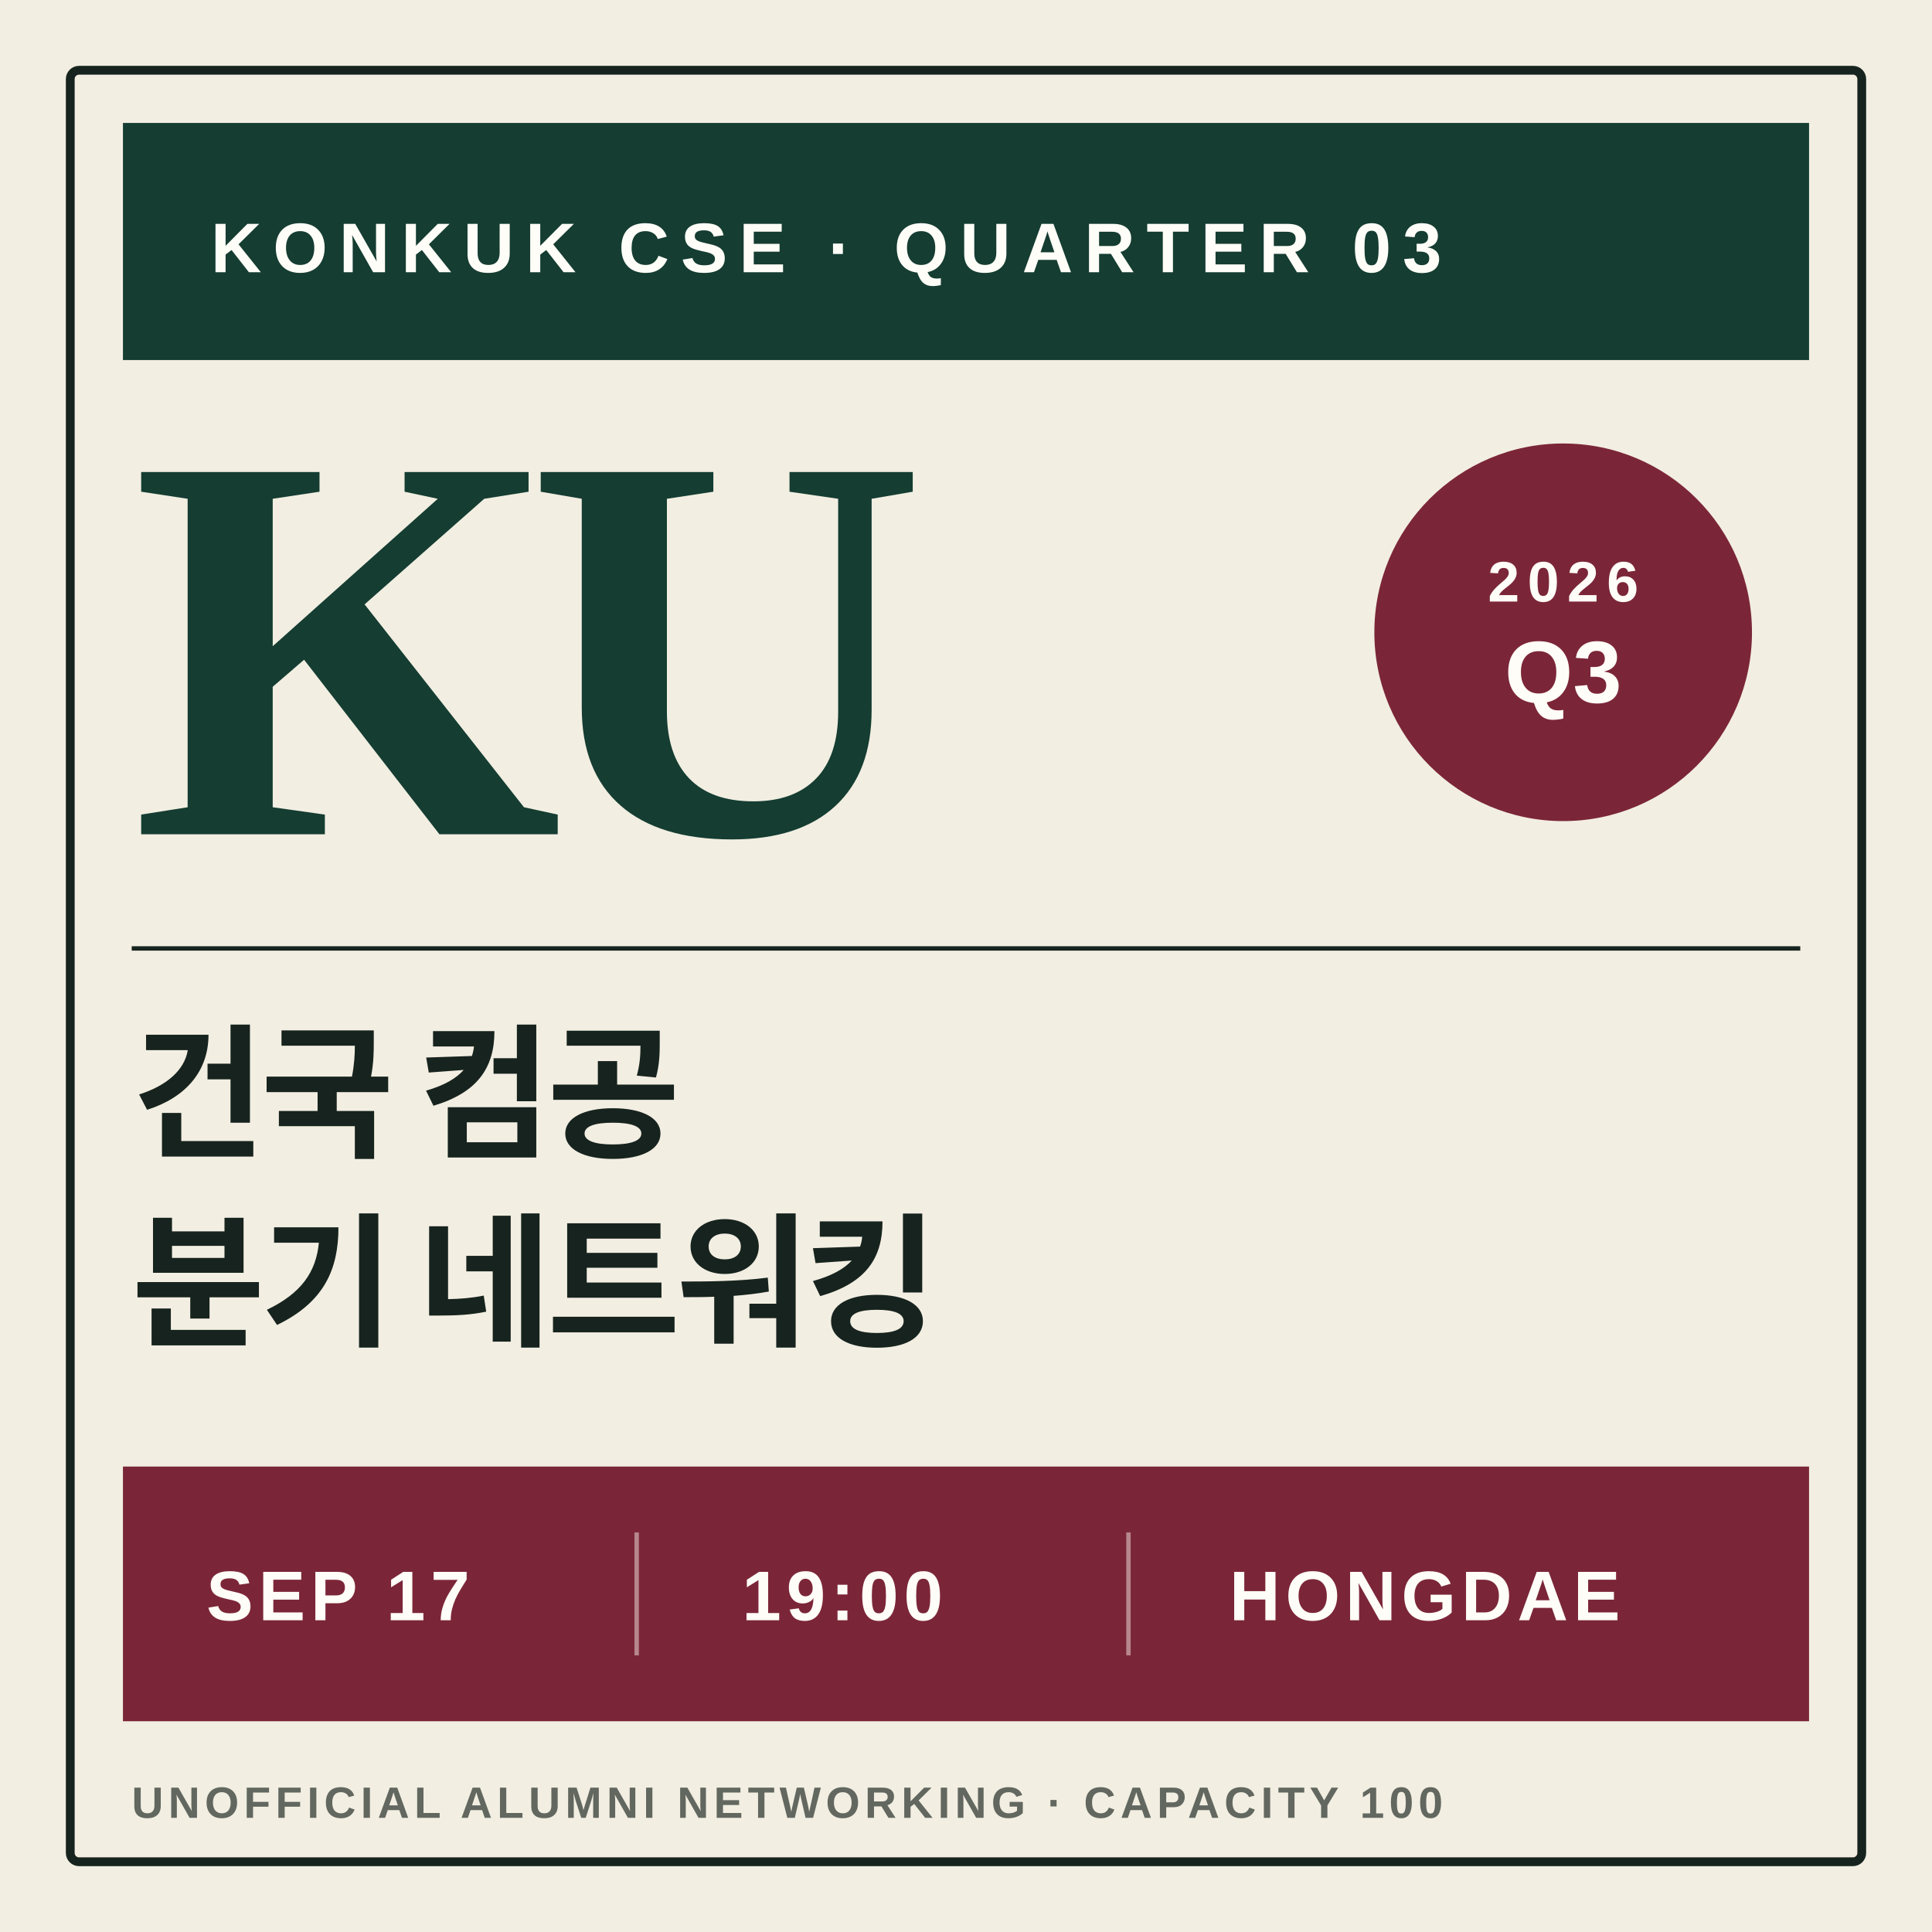
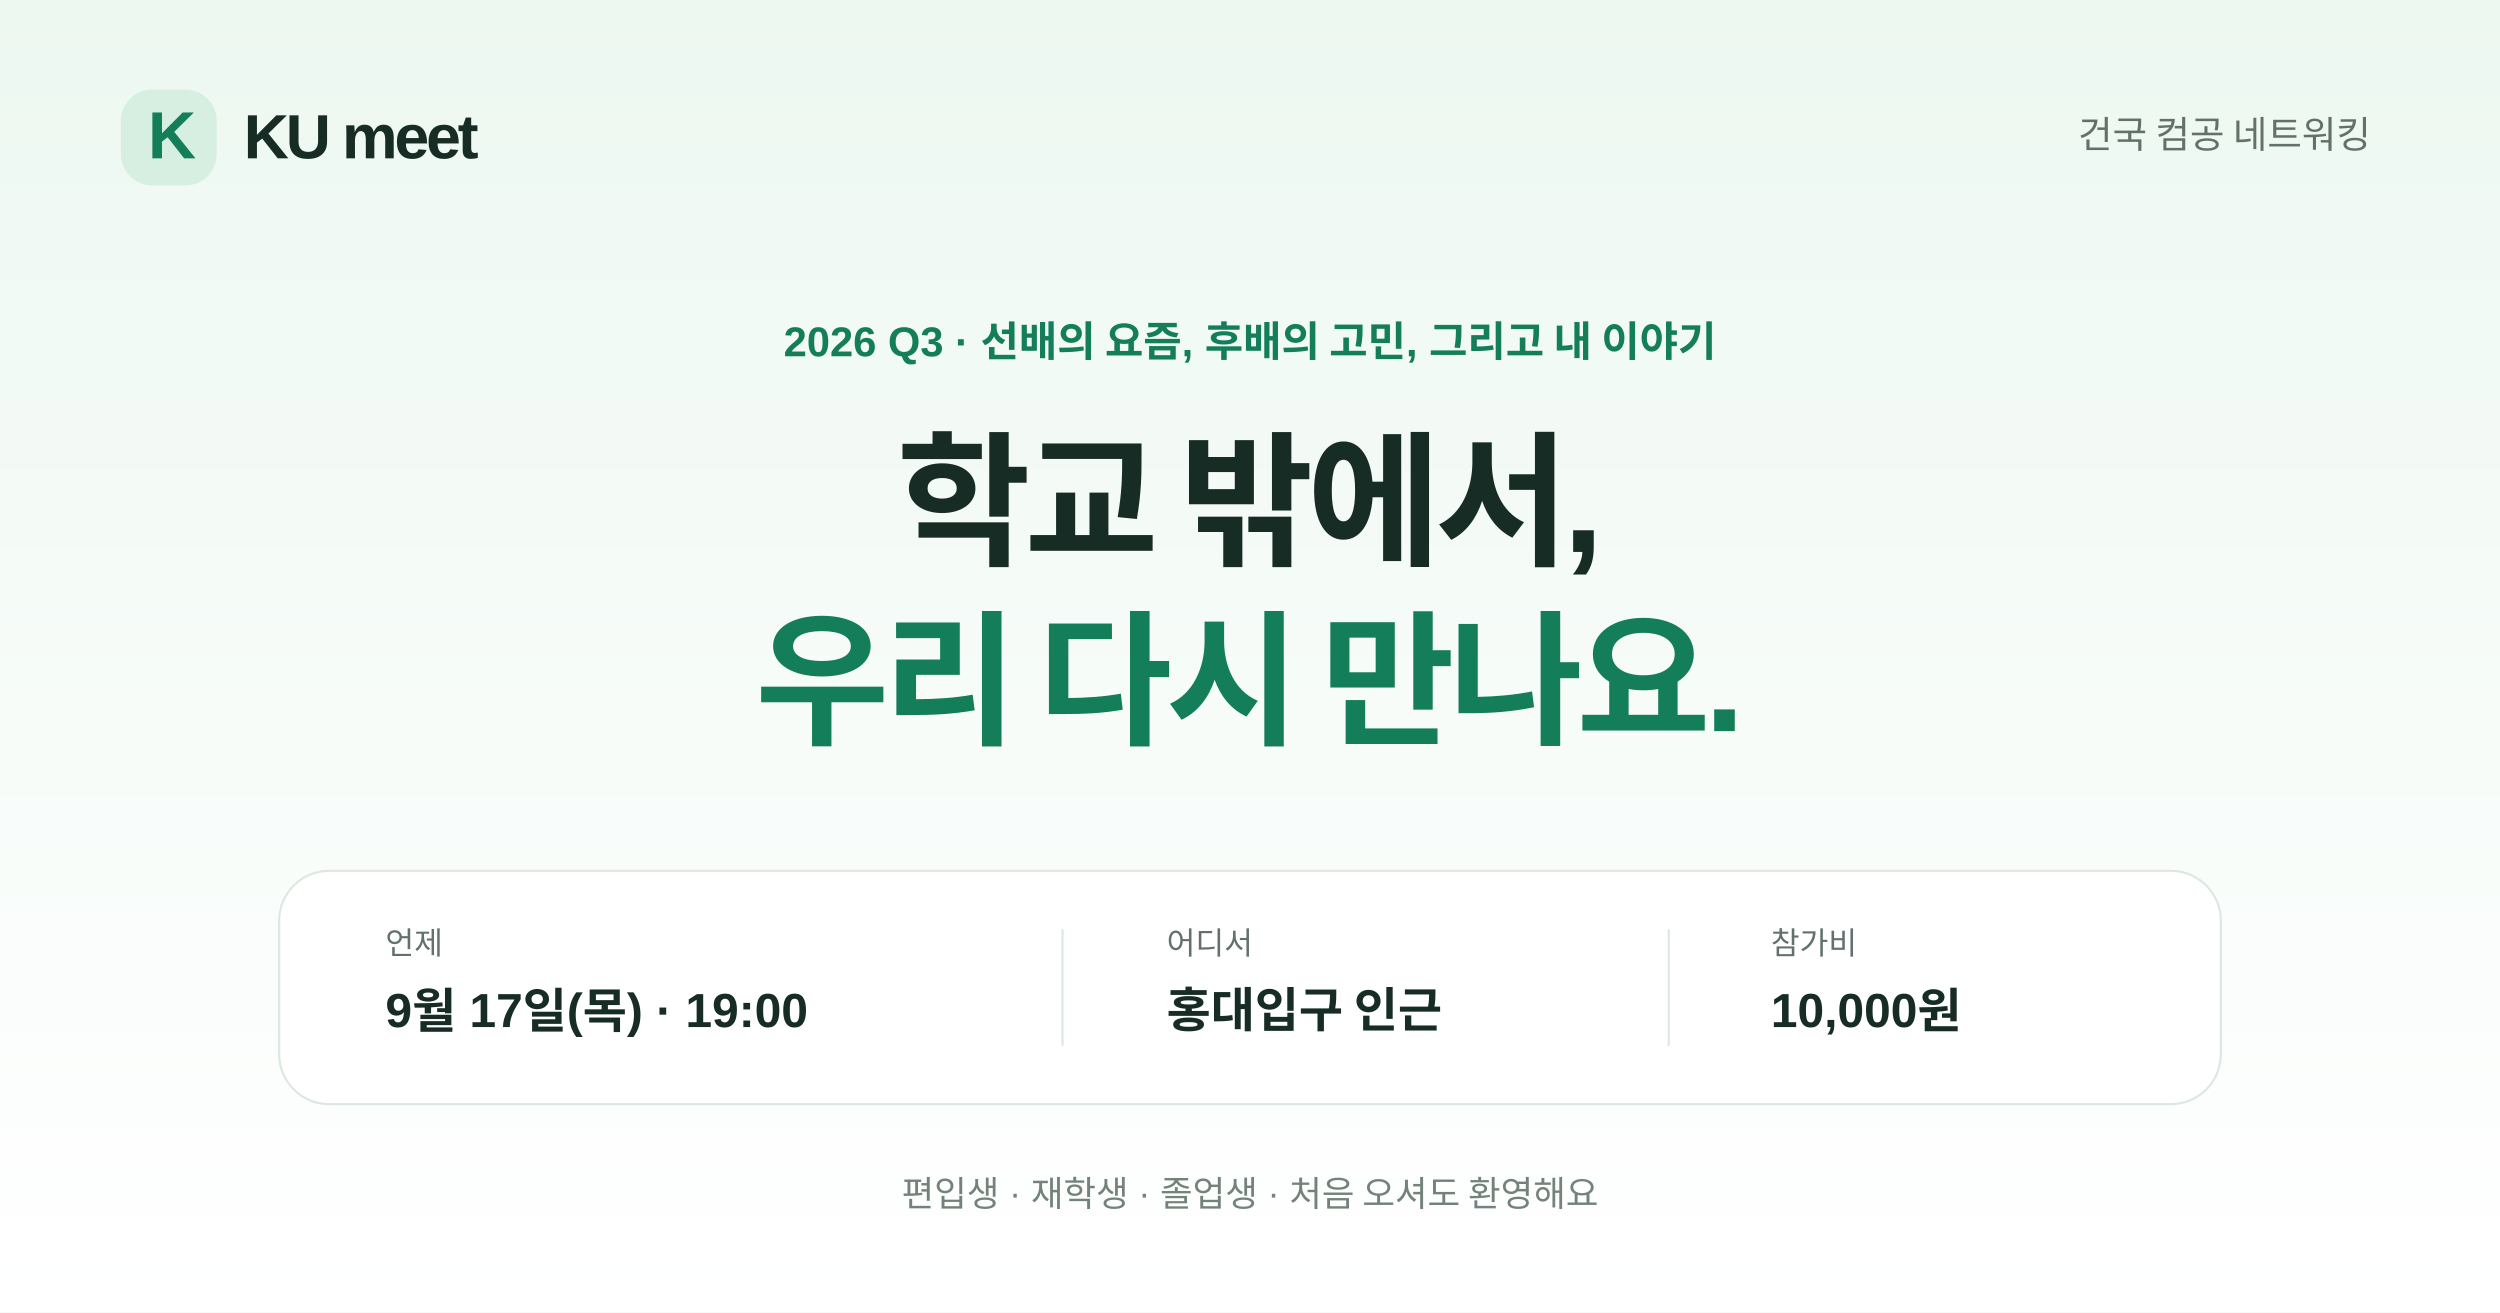
- <svg xmlns="http://www.w3.org/2000/svg" width="440" height="440" viewBox="0 0 440 440" role="img" aria-labelledby="title desc">
-   <rect width="440" height="440" fill="#f2eee2" />
-   <rect x="16" y="16" width="408" height="408" rx="2" fill="none" stroke="#17231e" stroke-width="2" />
-   <rect x="28" y="28" width="384" height="54" fill="#153d32" />
-   <text x="48" y="62" fill="#fffdf7" font-family="Arial, Apple SD Gothic Neo, sans-serif" font-size="16" font-weight="700" letter-spacing="2.6">KONKUK CSE · QUARTER 03</text>
-   <text x="30" y="190" fill="#153d32" font-family="Georgia, Times New Roman, serif" font-size="126" font-weight="700" letter-spacing="-8">KU</text>
-   <circle cx="356" cy="144" r="43" fill="#7b2638" />
-   <text x="356" y="137" fill="#fffdf7" font-family="Arial, sans-serif" font-size="13" font-weight="700" text-anchor="middle" letter-spacing="1.8">2026</text>
-   <text x="356" y="160" fill="#fffdf7" font-family="Arial, sans-serif" font-size="20" font-weight="800" text-anchor="middle">Q3</text>
-   <line x1="30" y1="216" x2="410" y2="216" stroke="#17231e" stroke-width="1" />
-   <text x="30" y="261" fill="#17231e" font-family="Apple SD Gothic Neo, Noto Sans KR, Arial, sans-serif" font-size="33" font-weight="800" letter-spacing="-1">건국 컴공</text>
-   <text x="30" y="304" fill="#17231e" font-family="Apple SD Gothic Neo, Noto Sans KR, Arial, sans-serif" font-size="33" font-weight="800" letter-spacing="-1">분기 네트워킹</text>
-   <rect x="28" y="334" width="384" height="58" fill="#7b2638" />
-   <text x="47" y="369" fill="#fffdf7" font-family="Arial, Apple SD Gothic Neo, sans-serif" font-size="16" font-weight="700" letter-spacing="1.2">SEP 17</text>
-   <line x1="145" y1="349" x2="145" y2="377" stroke="#fffdf7" stroke-opacity=".45" />
-   <text x="169" y="369" fill="#fffdf7" font-family="Arial, sans-serif" font-size="16" font-weight="700" letter-spacing="1.2">19:00</text>
-   <line x1="257" y1="349" x2="257" y2="377" stroke="#fffdf7" stroke-opacity=".45" />
-   <text x="280" y="369" fill="#fffdf7" font-family="Arial, Apple SD Gothic Neo, sans-serif" font-size="16" font-weight="700" letter-spacing="1.2">HONGDAE</text>
-   <text x="30" y="414" fill="#62675f" font-family="Arial, Apple SD Gothic Neo, sans-serif" font-size="10" font-weight="700" letter-spacing="1.1">UNOFFICIAL ALUMNI NETWORKING · CAPACITY 100</text>
+ <svg xmlns="http://www.w3.org/2000/svg" width="1200" height="630" viewBox="0 0 1200 630" role="img" aria-labelledby="title desc">
+   <defs>
+     <linearGradient id="bg" x2="0" y2="1">
+       <stop stop-color="#edf8f1" />
+       <stop offset="1" stop-color="#fff" />
+     </linearGradient>
+   </defs>
+   <rect width="1200" height="630" fill="url(#bg)" />
+   <g font-family="Apple SD Gothic Neo, Noto Sans KR, Arial, sans-serif">
+     <rect x="58" y="43" width="46" height="46" rx="15" fill="#d6efe1" />
+     <text x="71" y="76" fill="#147d59" font-size="32" font-weight="800">K</text>
+     <text x="117" y="76" fill="#172c25" font-size="30" font-weight="800" letter-spacing="-1.5">KU meet</text>
+     <text x="1138" y="71" fill="#62726a" font-size="18" text-anchor="end">건국 컴공 네트워킹</text>
+     <text x="600" y="171" fill="#147d59" font-size="20" font-weight="600" text-anchor="middle">2026 Q3 · 선배의 요즘, 후배의 고민, 그리고 내 이야기</text>
+     <text x="600" y="266" fill="#172c25" font-size="70" font-weight="800" letter-spacing="-3" text-anchor="middle">학교 밖에서,</text>
+     <text x="600" y="352" fill="#147d59" font-size="70" font-weight="800" letter-spacing="-3" text-anchor="middle">우리 다시 만나요.</text>
+     <rect x="134" y="418" width="932" height="112" rx="24" fill="#fff" stroke="#dce7e0" />
+     <text x="185" y="458" fill="#62726a" font-size="15">언제</text>
+     <text x="185" y="493" fill="#172c25" font-size="23" font-weight="700">9월 17일(목) · 19:00</text>
+     <path d="M510 446v56M801 446v56" stroke="#dce7e0" />
+     <text x="560" y="458" fill="#62726a" font-size="15">어디서</text>
+     <text x="560" y="493" fill="#172c25" font-size="23" font-weight="700">홍대입구 인근</text>
+     <text x="850" y="458" fill="#62726a" font-size="15">참가비</text>
+     <text x="850" y="493" fill="#172c25" font-size="23" font-weight="700">10,000원</text>
+     <text x="600" y="579" fill="#738379" font-size="17" text-anchor="middle">편입생 · 재학생 · 졸업생 · 처음 오셔도 환영해요</text>
+   </g>
</svg>
